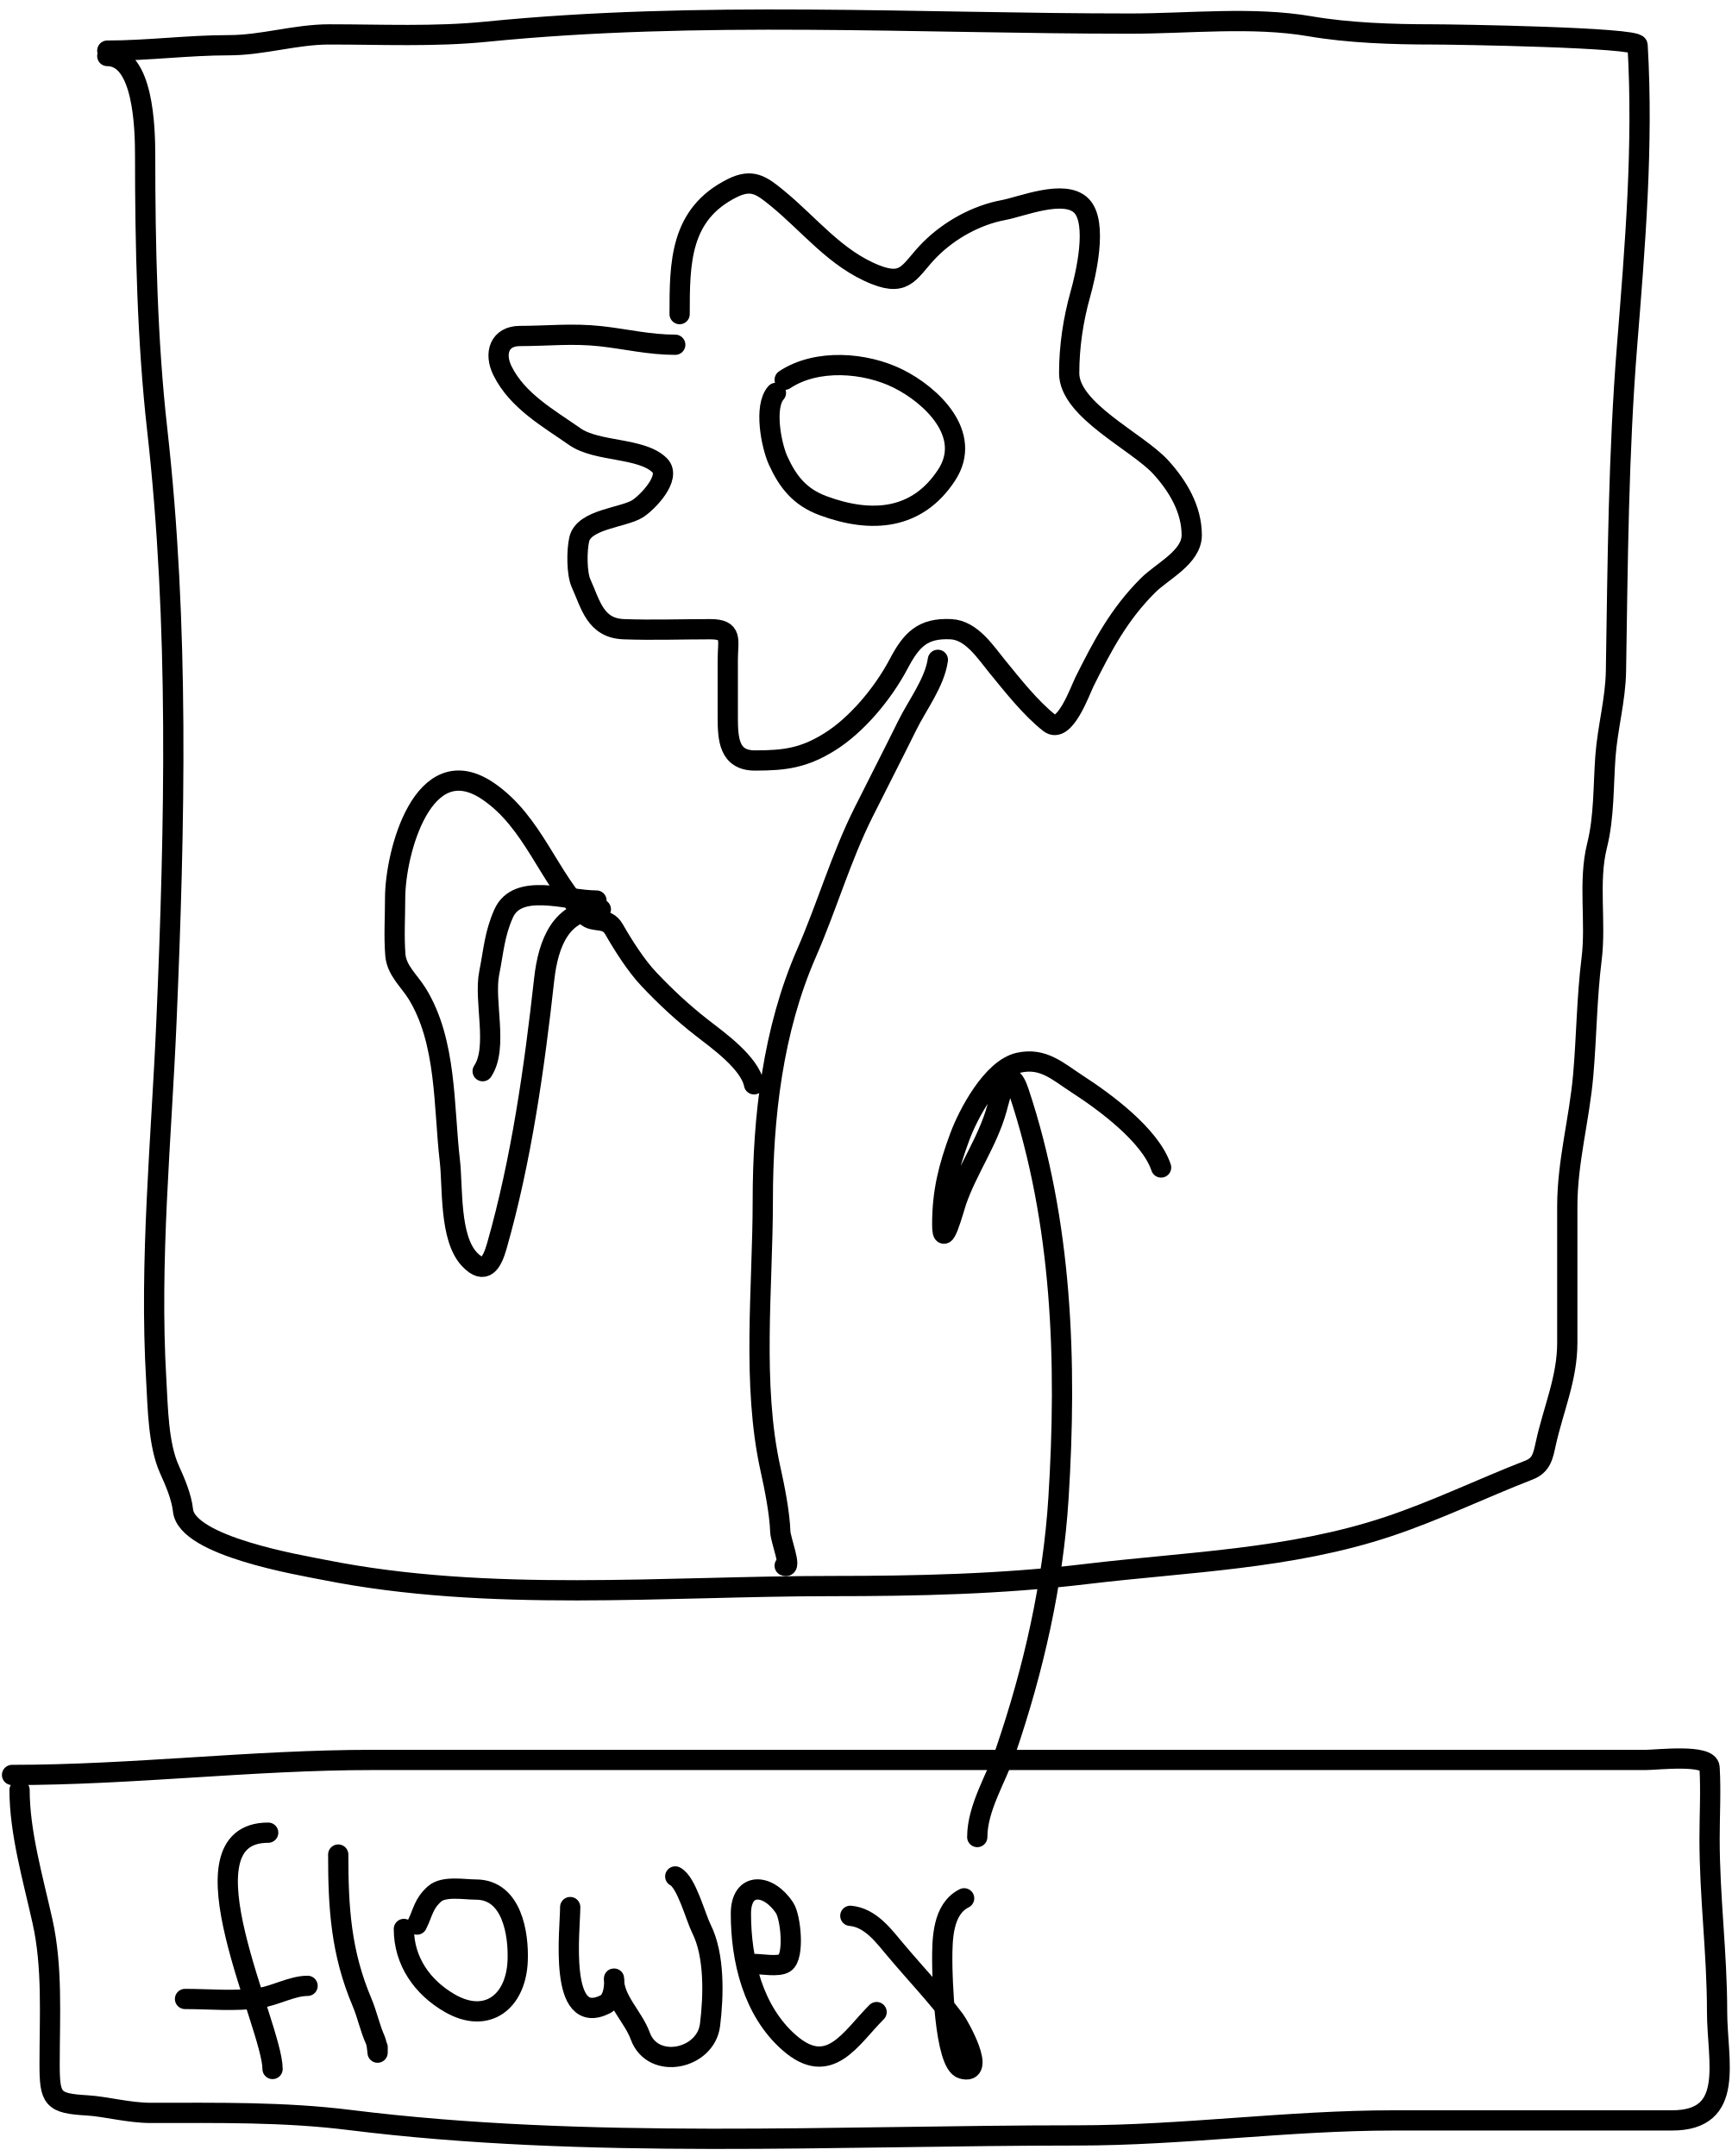
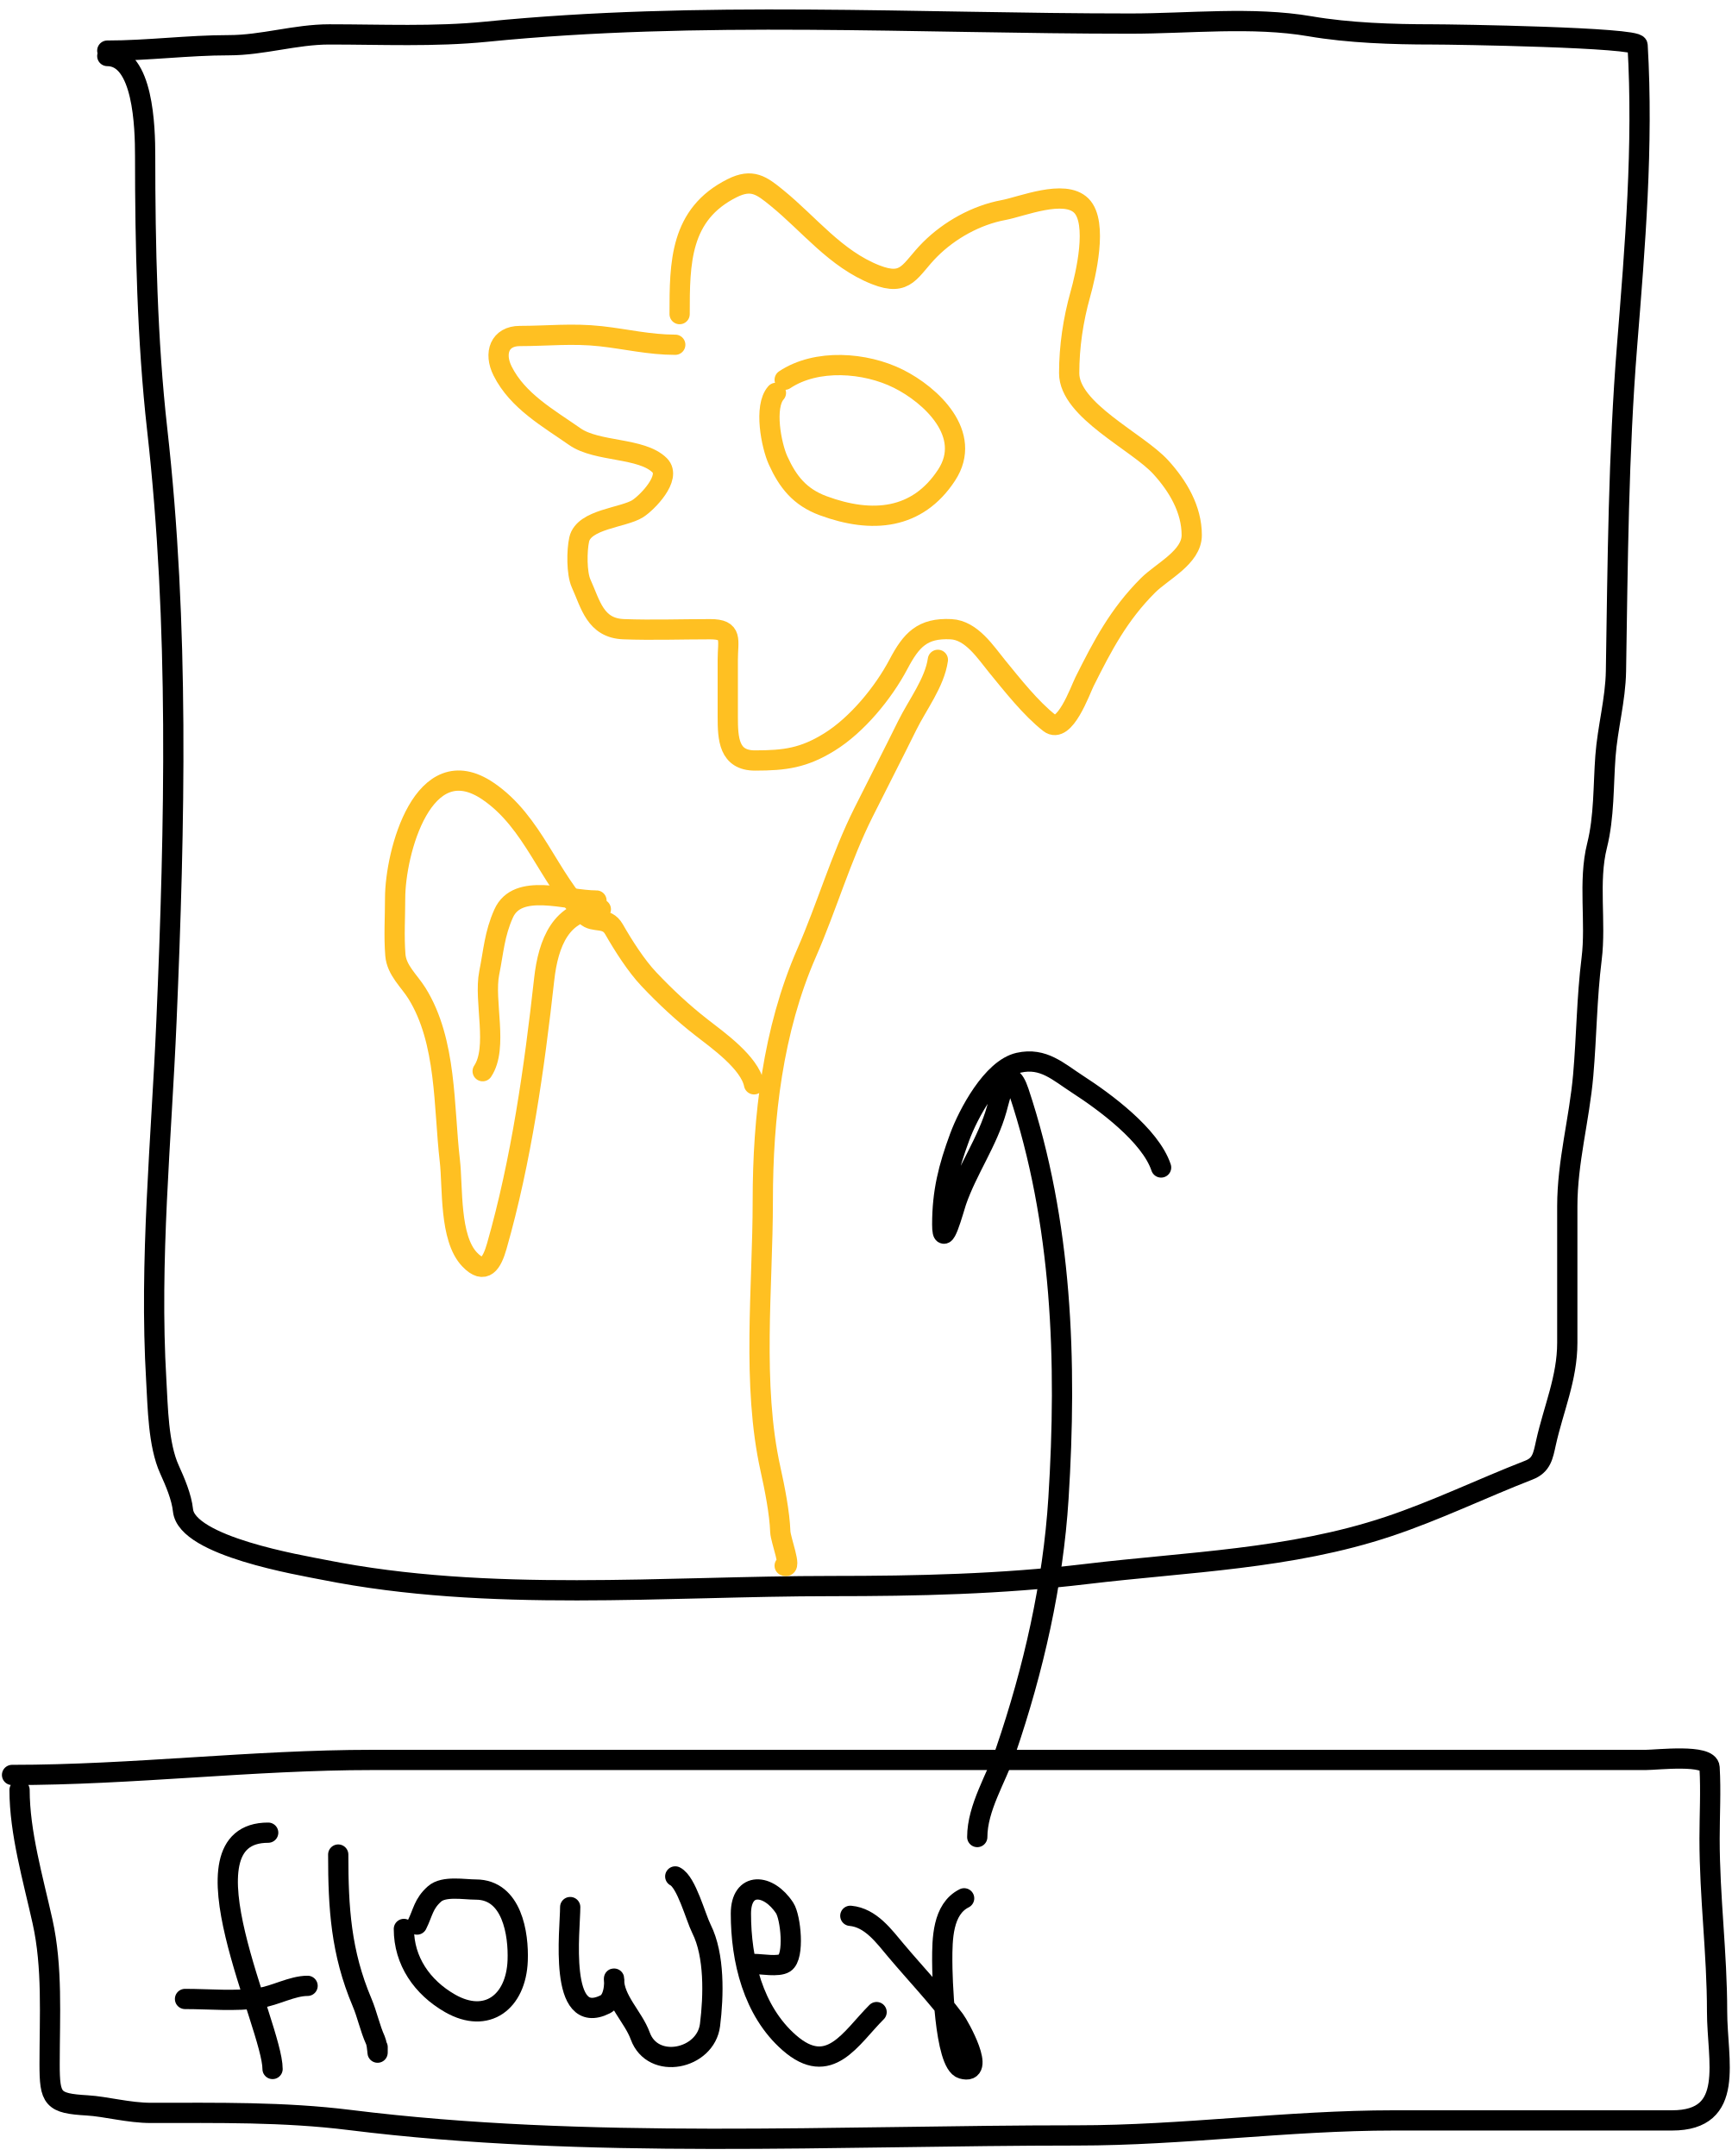
<svg xmlns="http://www.w3.org/2000/svg" width="171" height="213" viewBox="0 0 171 213" fill="none">
  <path d="M10.598 5.001C14.624 5.001 18.558 4.467 22.616 4.467C25.942 4.467 29.175 3.399 32.527 3.399C37.69 3.399 42.905 3.646 48.046 3.132C69.04 1.032 90.565 2.33 111.667 2.33C117.435 2.33 123.729 1.618 129.412 2.598C133.227 3.255 137.591 3.399 141.459 3.399C143.697 3.399 161.71 3.687 161.756 4.467C162.34 14.398 161.503 24.327 160.718 34.141C159.86 44.861 159.794 55.512 159.62 66.307C159.574 69.126 158.789 71.903 158.581 74.705C158.364 77.631 158.467 80.682 157.75 83.547C156.861 87.103 157.671 91.094 157.216 94.734C156.735 98.583 156.719 102.382 156.385 106.218C156.004 110.6 154.812 114.765 154.812 119.186C154.812 123.676 154.812 128.167 154.812 132.658C154.812 136.162 153.453 139.174 152.706 142.539C152.416 143.844 152.286 144.745 151.014 145.239C146.366 147.047 141.863 149.239 137.127 150.818C127.438 154.048 117.33 154.3 107.275 155.506C98.897 156.512 90.591 156.693 82.171 156.693C65.632 156.693 48.274 158.347 31.993 155.091C29.673 154.627 18.45 152.772 18.076 149.215C17.937 147.892 17.29 146.389 16.741 145.18C15.626 142.728 15.591 139.02 15.435 136.367C14.738 124.521 15.941 112.655 16.444 100.847C17.272 81.394 17.707 61.766 15.524 42.39C14.54 33.659 14.337 24.147 14.337 15.417C14.337 12.574 14.162 5.535 10.598 5.535" stroke="black" stroke-width="2" stroke-linecap="round" />
  <path d="M1.19 175.355C13.146 175.355 24.873 173.871 36.803 173.871C49.608 173.871 62.413 173.871 75.218 173.871C97.792 173.871 120.366 173.871 142.94 173.871C149.48 173.871 156.02 173.871 162.56 173.871C163.698 173.871 168.787 173.257 168.866 174.613C169.003 176.944 168.866 179.326 168.866 181.661C168.866 187.461 169.608 192.961 169.608 198.726C169.608 203.601 171.466 209.484 165.157 209.484C156.006 209.484 146.856 209.484 137.705 209.484C127.175 209.484 116.9 210.967 106.379 210.967C82.513 210.967 57.95 212.369 34.536 209.442C28.021 208.628 21.51 208.742 14.916 208.742C12.694 208.742 10.471 208.109 8.61 208C5.192 207.799 4.9 207.391 4.9 203.919C4.9 199.169 5.207 194.358 4.199 189.822C3.265 185.62 1.932 181.039 1.932 176.839" stroke="black" stroke-width="2" stroke-linecap="round" />
  <path d="M26.491 181.057C17.261 181.057 26.923 200.153 26.923 204.403" stroke="black" stroke-width="2" stroke-linecap="round" />
  <path d="M18.276 197.486C20.689 197.486 23.242 197.743 25.626 197.39C27.189 197.158 28.856 196.189 30.382 196.189" stroke="black" stroke-width="2" stroke-linecap="round" />
  <path d="M33.409 183.219C33.409 188.487 33.675 192.887 35.763 197.822C36.279 199.043 36.538 200.368 37.084 201.569C37.32 202.09 37.3 203.596 37.3 202.242" stroke="black" stroke-width="2" stroke-linecap="round" />
  <path d="M39.894 190.569C39.894 193.721 41.692 196.338 44.457 197.919C48.084 199.991 50.977 197.798 51.135 193.691C51.235 191.086 50.59 186.677 47.003 186.677C45.838 186.677 43.843 186.29 42.92 187.11C41.821 188.087 41.791 188.935 41.191 190.136" stroke="black" stroke-width="2" stroke-linecap="round" />
  <path d="M56.323 188.407C56.323 190.628 55.114 200.349 59.782 198.014C60.913 197.449 60.647 195.024 60.647 195.541C60.647 197.588 62.555 199.251 63.241 201.137C64.484 204.558 69.709 203.46 70.134 200.056C70.495 197.166 70.596 193.174 69.293 190.569C68.7 189.381 67.81 185.936 66.699 185.38" stroke="black" stroke-width="2" stroke-linecap="round" />
  <path d="M74.481 194.028C75.222 194.028 76.876 194.34 77.507 193.931C78.501 193.289 78.104 189.415 77.507 188.503C75.911 186.061 73.184 185.866 73.184 189.056C73.184 193.63 74.379 198.673 77.964 201.81C81.931 205.281 84.015 201.355 86.587 198.783" stroke="black" stroke-width="2" stroke-linecap="round" />
  <path d="M83.993 189.271C86.018 189.455 87.323 191.296 88.533 192.73C90.487 195.046 92.499 197.146 94.321 199.576C94.73 200.121 97.516 205.086 95.042 204.379C93.273 203.874 93.072 195.153 93.072 193.691C93.072 191.599 93.085 188.617 95.234 187.542" stroke="black" stroke-width="2" stroke-linecap="round" />
  <path d="M96.531 181.489C96.531 178.598 98.427 175.66 99.341 172.986C102.084 164.962 104.021 156.477 104.553 148.006C105.4 134.546 104.936 120.763 100.638 107.87C99.574 104.677 98.812 108.291 98.453 109.575C97.548 112.806 95.558 115.54 94.465 118.702C94.235 119.369 93.072 123.753 93.072 120.96C93.072 117.757 93.684 115.331 94.802 112.313C95.623 110.096 97.987 105.577 100.638 104.987C103.063 104.449 104.513 105.871 106.451 107.125C109.109 108.845 113.629 112.159 114.69 115.34" stroke="black" stroke-width="2" stroke-linecap="round" />
-   <path d="M76.643 38.815C75.438 40.171 76.185 44.008 76.859 45.492C77.818 47.601 78.996 49.105 81.303 49.96C86.143 51.752 90.624 51.339 93.504 46.933C96.14 42.902 91.943 39.019 88.749 37.422C85.462 35.778 80.647 35.425 77.508 37.518" stroke="black" stroke-width="2" stroke-linecap="round" />
-   <path d="M67.131 31.033C67.131 25.97 67.151 21.175 72.32 18.591C74.293 17.604 75.232 18.325 76.739 19.552C79.962 22.174 82.52 25.572 86.491 27.142C89.575 28.361 89.863 26.652 91.871 24.644C93.788 22.727 96.436 21.25 99.125 20.752C100.913 20.421 105.137 18.646 106.811 20.32C108.489 21.998 107.225 27.243 106.715 29.063C106.003 31.605 105.61 34.237 105.61 36.869C105.61 40.542 112.354 43.622 114.665 46.165C116.36 48.029 117.716 50.321 117.716 52.866C117.716 55.06 114.8 56.43 113.392 57.838C110.513 60.717 108.918 63.761 107.123 67.35C106.701 68.194 105.158 72.594 103.665 71.433C101.83 70.007 99.96 67.626 98.477 65.813C97.364 64.452 95.967 62.263 93.937 62.162C91.109 62.02 90.014 63.223 88.749 65.62C87.259 68.442 84.656 71.617 81.927 73.307C79.384 74.881 77.541 75.132 74.577 75.132C71.989 75.132 71.887 73.001 71.887 70.809C71.887 68.935 71.887 67.062 71.887 65.188C71.887 63.227 72.418 62.162 70.158 62.162C67.314 62.162 64.449 62.267 61.607 62.162C58.791 62.057 58.339 59.704 57.404 57.646C56.946 56.639 56.968 54.393 57.211 53.298C57.661 51.273 61.573 51.157 63 50.248C63.905 49.672 66.371 47.182 65.162 45.973C63.376 44.187 58.98 44.679 56.779 43.138C54.176 41.316 51.13 39.623 49.645 36.653C48.761 34.885 49.357 33.194 51.351 33.194C54.083 33.194 56.538 32.906 59.349 33.218C61.869 33.498 64.128 34.059 66.699 34.059" stroke="black" stroke-width="2" stroke-linecap="round" />
-   <path d="M92.639 65.188C92.317 67.442 90.612 69.648 89.613 71.673C88.192 74.554 86.726 77.4 85.29 80.272C83.052 84.747 81.676 89.568 79.669 94.155C76.339 101.768 75.346 110.383 75.346 118.607C75.346 127.191 74.243 136.751 76.114 145.172C76.523 147.012 77.006 149.448 77.075 151.321C77.105 152.124 78.254 155.057 77.507 154.684" stroke="black" stroke-width="2" stroke-linecap="round" />
-   <path d="M74.481 107.125C74.054 104.988 70.899 102.754 69.293 101.505C67.427 100.053 65.738 98.473 64.105 96.749C62.838 95.412 61.558 93.397 60.646 91.801C59.9 90.495 58.657 91.253 57.86 90.456C54.166 86.762 52.71 81.216 48.204 78.158C41.8 73.812 39.029 84.234 39.029 88.751C39.029 90.601 38.905 92.502 39.053 94.347C39.174 95.864 40.423 96.905 41.191 98.142C44.142 102.897 43.812 109.328 44.433 114.667C44.74 117.308 44.373 122.301 46.379 124.419C47.894 126.019 48.601 124.759 49.069 123.122C51.496 114.627 52.777 105.529 53.753 96.749C54.151 93.17 55.419 89.832 59.349 89.832" stroke="black" stroke-width="2" stroke-linecap="round" />
-   <path d="M58.917 88.967C55.904 88.967 51.128 87.144 49.741 90.264C48.84 92.292 48.76 93.948 48.324 96.124C47.769 98.9 49.238 103.485 47.676 105.828" stroke="black" stroke-width="2" stroke-linecap="round" />
+   <path d="M76.643 38.815C75.438 40.171 76.185 44.008 76.859 45.492C77.818 47.601 78.996 49.105 81.303 49.96C86.143 51.752 90.624 51.339 93.504 46.933C96.14 42.902 91.943 39.019 88.749 37.422C85.462 35.778 80.647 35.425 77.508 37.518" stroke="#FFC022" stroke-width="2" stroke-linecap="round" />
+   <path d="M67.131 31.033C67.131 25.97 67.151 21.175 72.32 18.591C74.293 17.604 75.232 18.325 76.739 19.552C79.962 22.174 82.52 25.572 86.491 27.142C89.575 28.361 89.863 26.652 91.871 24.644C93.788 22.727 96.436 21.25 99.125 20.752C100.913 20.421 105.137 18.646 106.811 20.32C108.489 21.998 107.225 27.243 106.715 29.063C106.003 31.605 105.61 34.237 105.61 36.869C105.61 40.542 112.354 43.622 114.665 46.165C116.36 48.029 117.716 50.321 117.716 52.866C117.716 55.06 114.8 56.43 113.392 57.838C110.513 60.717 108.918 63.761 107.123 67.35C106.701 68.194 105.158 72.594 103.665 71.433C101.83 70.007 99.96 67.626 98.477 65.813C97.364 64.452 95.967 62.263 93.937 62.162C91.109 62.02 90.014 63.223 88.749 65.62C87.259 68.442 84.656 71.617 81.927 73.307C79.384 74.881 77.541 75.132 74.577 75.132C71.989 75.132 71.887 73.001 71.887 70.809C71.887 68.935 71.887 67.062 71.887 65.188C71.887 63.227 72.418 62.162 70.158 62.162C67.314 62.162 64.449 62.267 61.607 62.162C58.791 62.057 58.339 59.704 57.404 57.646C56.946 56.639 56.968 54.393 57.211 53.298C57.661 51.273 61.573 51.157 63 50.248C63.905 49.672 66.371 47.182 65.162 45.973C63.376 44.187 58.98 44.679 56.779 43.138C54.176 41.316 51.13 39.623 49.645 36.653C48.761 34.885 49.357 33.194 51.351 33.194C54.083 33.194 56.538 32.906 59.349 33.218C61.869 33.498 64.128 34.059 66.699 34.059" stroke="#FFC022" stroke-width="2" stroke-linecap="round" />
+   <path d="M92.639 65.188C92.317 67.442 90.612 69.648 89.613 71.673C88.192 74.554 86.726 77.4 85.29 80.272C83.052 84.747 81.676 89.568 79.669 94.155C76.339 101.768 75.346 110.383 75.346 118.607C75.346 127.191 74.243 136.751 76.114 145.172C76.523 147.012 77.006 149.448 77.075 151.321C77.105 152.124 78.254 155.057 77.507 154.684" stroke="#FFC022" stroke-width="2" stroke-linecap="round" />
+   <path d="M74.481 107.125C74.054 104.988 70.899 102.754 69.293 101.505C67.427 100.053 65.738 98.473 64.105 96.749C62.838 95.412 61.558 93.397 60.646 91.801C59.9 90.495 58.657 91.253 57.86 90.456C54.166 86.762 52.71 81.216 48.204 78.158C41.8 73.812 39.029 84.234 39.029 88.751C39.029 90.601 38.905 92.502 39.053 94.347C39.174 95.864 40.423 96.905 41.191 98.142C44.142 102.897 43.812 109.328 44.433 114.667C44.74 117.308 44.373 122.301 46.379 124.419C47.894 126.019 48.601 124.759 49.069 123.122C51.496 114.627 52.777 105.529 53.753 96.749C54.151 93.17 55.419 89.832 59.349 89.832" stroke="#FFC022" stroke-width="2" stroke-linecap="round" />
+   <path d="M58.917 88.967C55.904 88.967 51.128 87.144 49.741 90.264C48.84 92.292 48.76 93.948 48.324 96.124C47.769 98.9 49.238 103.485 47.676 105.828" stroke="#FFC022" stroke-width="2" stroke-linecap="round" />
</svg>
